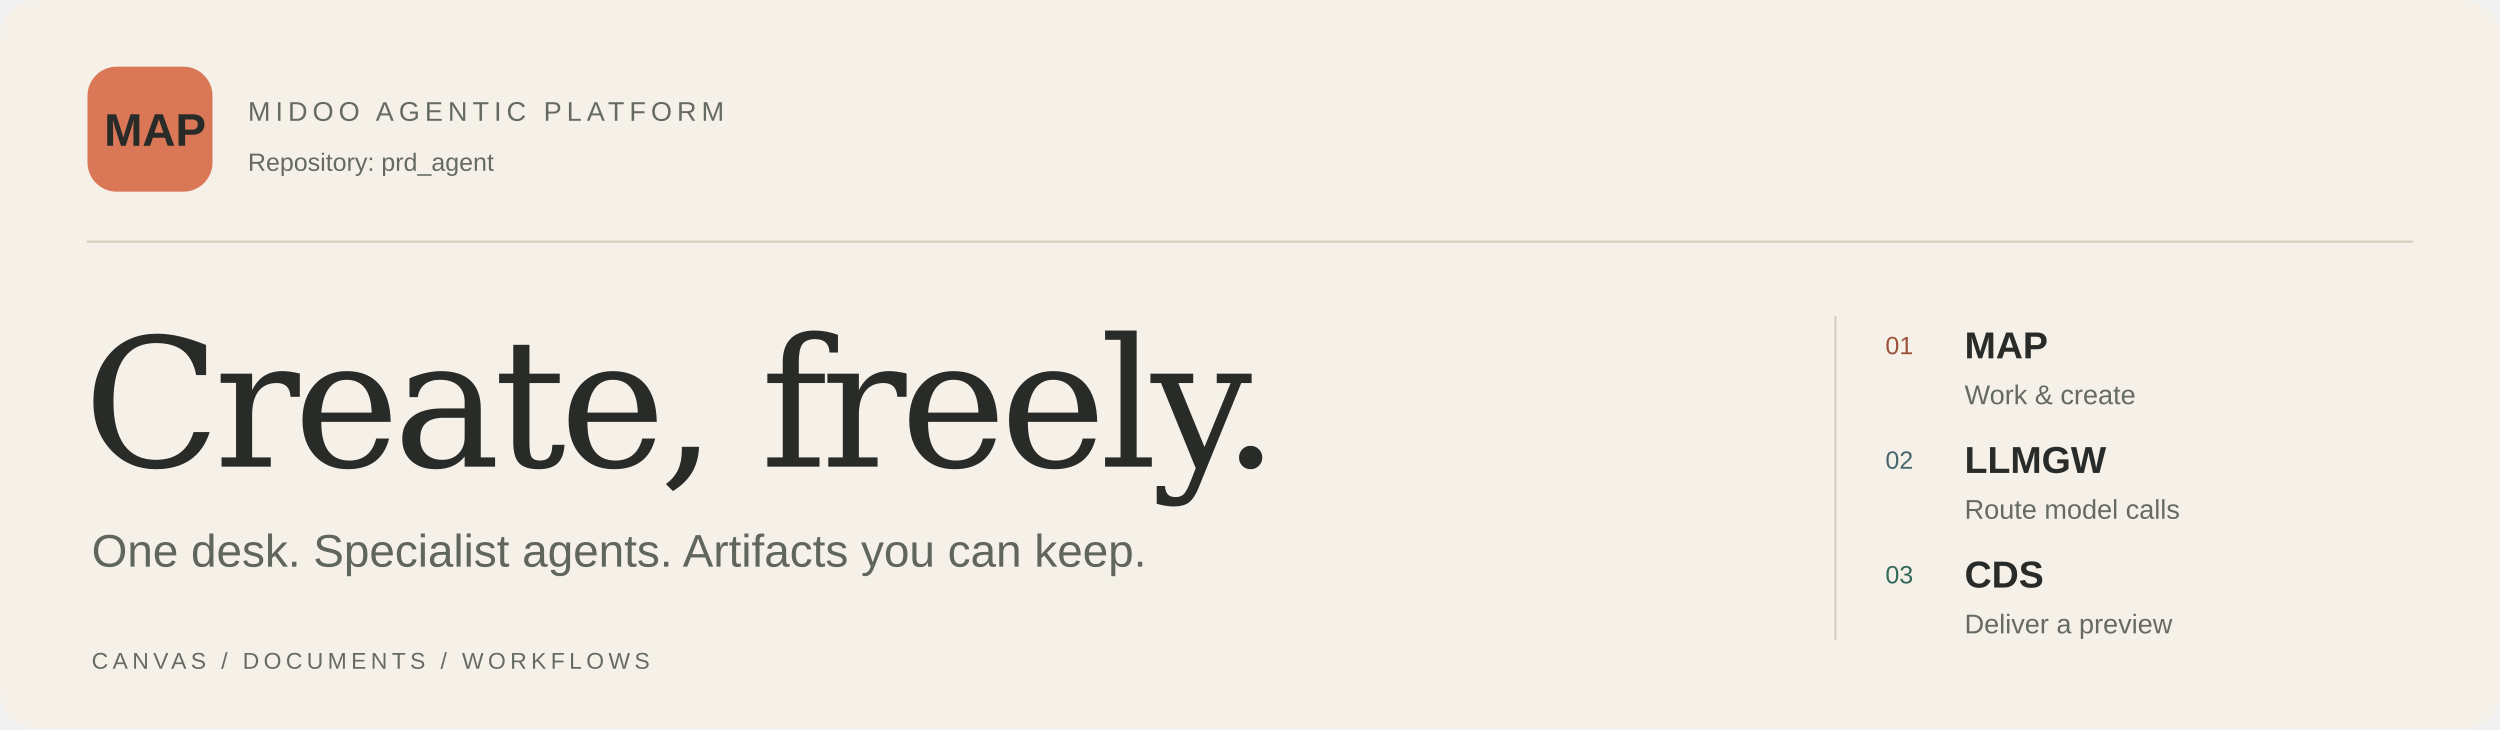
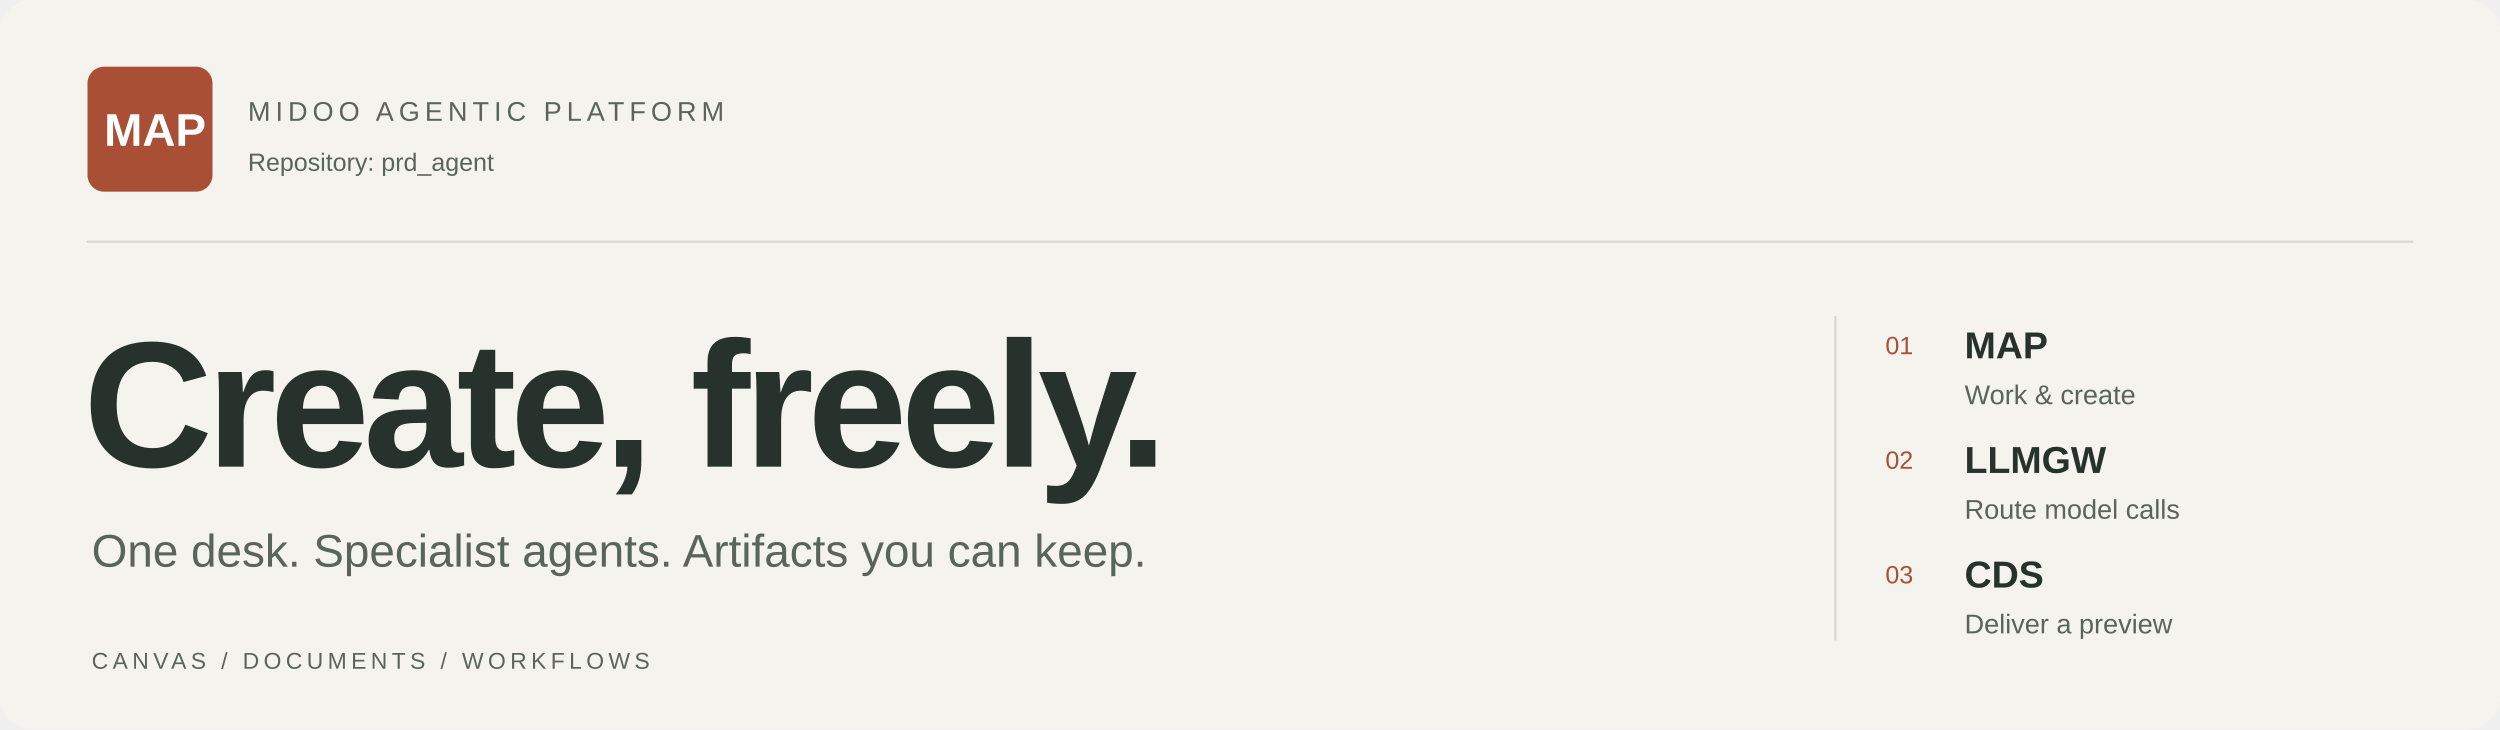
<svg xmlns="http://www.w3.org/2000/svg" width="1200" height="350" viewBox="0 0 1200 350" role="img" aria-labelledby="title">
  <defs>
+     <clipPath id="frame">
+       <rect x="0" y="0" width="1200" height="350" rx="16" />
+     </clipPath>
    <pattern id="dots" width="18" height="18" patternUnits="userSpaceOnUse">
-       <circle cx="2" cy="2" r=".75" fill="#777" opacity=".24" />
+       <circle cx="2" cy="2" r=".75" fill="#D8D6CE" opacity=".24" />
    </pattern>
  </defs>
-   <rect x="0" y="0" width="1200" height="350" rx="18" fill="#f6f1e8" />
-   <rect x="42" y="32" width="60" height="60" rx="14" fill="#D97757" />
-   <text x="50" y="70" font-size="22" fill="#292b28" font-weight="800" font-family="Arial, Helvetica, sans-serif">MAP</text>
-   <text x="119" y="58" font-size="13" fill="#656b61" font-weight="400" font-family="Arial, Helvetica, sans-serif" letter-spacing="2.4">MIDOO AGENTIC PLATFORM</text>
-   <text x="119" y="82" font-size="12" fill="#656b61" font-weight="400" font-family="Arial, Helvetica, sans-serif">Repository: prd_agent</text>
-   <path d="M42 116H1158" fill="none" stroke="#d7cec0" stroke-width="1" stroke-linecap="round" stroke-linejoin="round" />
-   <text x="40" y="224" font-size="86" fill="#292b28" font-weight="500" font-family="Georgia, DejaVu Serif, serif" letter-spacing="-3">Create, freely.</text>
-   <text x="44" y="272" font-size="22" fill="#60655d" font-weight="400" font-family="Arial, Helvetica, sans-serif">One desk. Specialist agents. Artifacts you can keep.</text>
-   <text x="44" y="321" font-size="11" fill="#656b61" font-weight="400" font-family="Arial, Helvetica, sans-serif" letter-spacing="2.1">CANVAS  /  DOCUMENTS  /  WORKFLOWS</text>
-   <text x="905" y="170" font-size="12" fill="#9b513b" font-weight="400" font-family="Arial, Helvetica, sans-serif">01</text>
-   <text x="943" y="172" font-size="18" fill="#292b28" font-weight="700" font-family="Arial, Helvetica, sans-serif">MAP</text>
-   <text x="943" y="194" font-size="13" fill="#656b61" font-weight="400" font-family="Arial, Helvetica, sans-serif">Work &amp; create</text>
-   <text x="905" y="225" font-size="12" fill="#45666c" font-weight="400" font-family="Arial, Helvetica, sans-serif">02</text>
-   <text x="943" y="227" font-size="18" fill="#292b28" font-weight="700" font-family="Arial, Helvetica, sans-serif">LLMGW</text>
-   <text x="943" y="249" font-size="13" fill="#656b61" font-weight="400" font-family="Arial, Helvetica, sans-serif">Route model calls</text>
-   <text x="905" y="280" font-size="12" fill="#326959" font-weight="400" font-family="Arial, Helvetica, sans-serif">03</text>
-   <text x="943" y="282" font-size="18" fill="#292b28" font-weight="700" font-family="Arial, Helvetica, sans-serif">CDS</text>
-   <text x="943" y="304" font-size="13" fill="#656b61" font-weight="400" font-family="Arial, Helvetica, sans-serif">Deliver a preview</text>
-   <path d="M881 152V307" fill="none" stroke="#d7cec0" stroke-width="1" stroke-linecap="round" stroke-linejoin="round" />
+   <rect x="0" y="0" width="1200" height="350" rx="16" fill="#F5F3EE" />
+   <g clip-path="url(#frame)">
+     <rect x="0" y="0" width="1200" height="350" rx="16" fill="#F5F3EE" />
+     <rect x="42" y="32" width="60" height="60" rx="8" fill="#A94F36" />
+     <text x="50" y="70" font-size="22" fill="#FFFFFF" font-weight="800" font-family="Arial, Helvetica, sans-serif">MAP</text>
+     <text x="119" y="58" font-size="13" fill="#59645B" font-weight="400" font-family="Arial, Helvetica, sans-serif" letter-spacing="2.4">MIDOO AGENTIC PLATFORM</text>
+     <text x="119" y="82" font-size="12" fill="#59645B" font-weight="400" font-family="Arial, Helvetica, sans-serif">Repository: prd_agent</text>
+     <path d="M42 116H1158" fill="none" stroke="#D8D6CE" stroke-width="1" stroke-linecap="round" stroke-linejoin="round" />
+     <text x="40" y="224" font-size="86" fill="#26322B" font-weight="700" font-family="Arial, Helvetica, sans-serif" letter-spacing="-3">Create, freely.</text>
+     <text x="44" y="272" font-size="22" fill="#59645B" font-weight="400" font-family="Arial, Helvetica, sans-serif">One desk. Specialist agents. Artifacts you can keep.</text>
+     <text x="44" y="321" font-size="11" fill="#59645B" font-weight="400" font-family="Arial, Helvetica, sans-serif" letter-spacing="2.1">CANVAS  /  DOCUMENTS  /  WORKFLOWS</text>
+     <text x="905" y="170" font-size="12" fill="#A94F36" font-weight="400" font-family="Arial, Helvetica, sans-serif">01</text>
+     <text x="943" y="172" font-size="18" fill="#26322B" font-weight="700" font-family="Arial, Helvetica, sans-serif">MAP</text>
+     <text x="943" y="194" font-size="13" fill="#59645B" font-weight="400" font-family="Arial, Helvetica, sans-serif">Work &amp; create</text>
+     <text x="905" y="225" font-size="12" fill="#A94F36" font-weight="400" font-family="Arial, Helvetica, sans-serif">02</text>
+     <text x="943" y="227" font-size="18" fill="#26322B" font-weight="700" font-family="Arial, Helvetica, sans-serif">LLMGW</text>
+     <text x="943" y="249" font-size="13" fill="#59645B" font-weight="400" font-family="Arial, Helvetica, sans-serif">Route model calls</text>
+     <text x="905" y="280" font-size="12" fill="#A94F36" font-weight="400" font-family="Arial, Helvetica, sans-serif">03</text>
+     <text x="943" y="282" font-size="18" fill="#26322B" font-weight="700" font-family="Arial, Helvetica, sans-serif">CDS</text>
+     <text x="943" y="304" font-size="13" fill="#59645B" font-weight="400" font-family="Arial, Helvetica, sans-serif">Deliver a preview</text>
+     <path d="M881 152V307" fill="none" stroke="#D8D6CE" stroke-width="1" stroke-linecap="round" stroke-linejoin="round" />
+   </g>
</svg>
